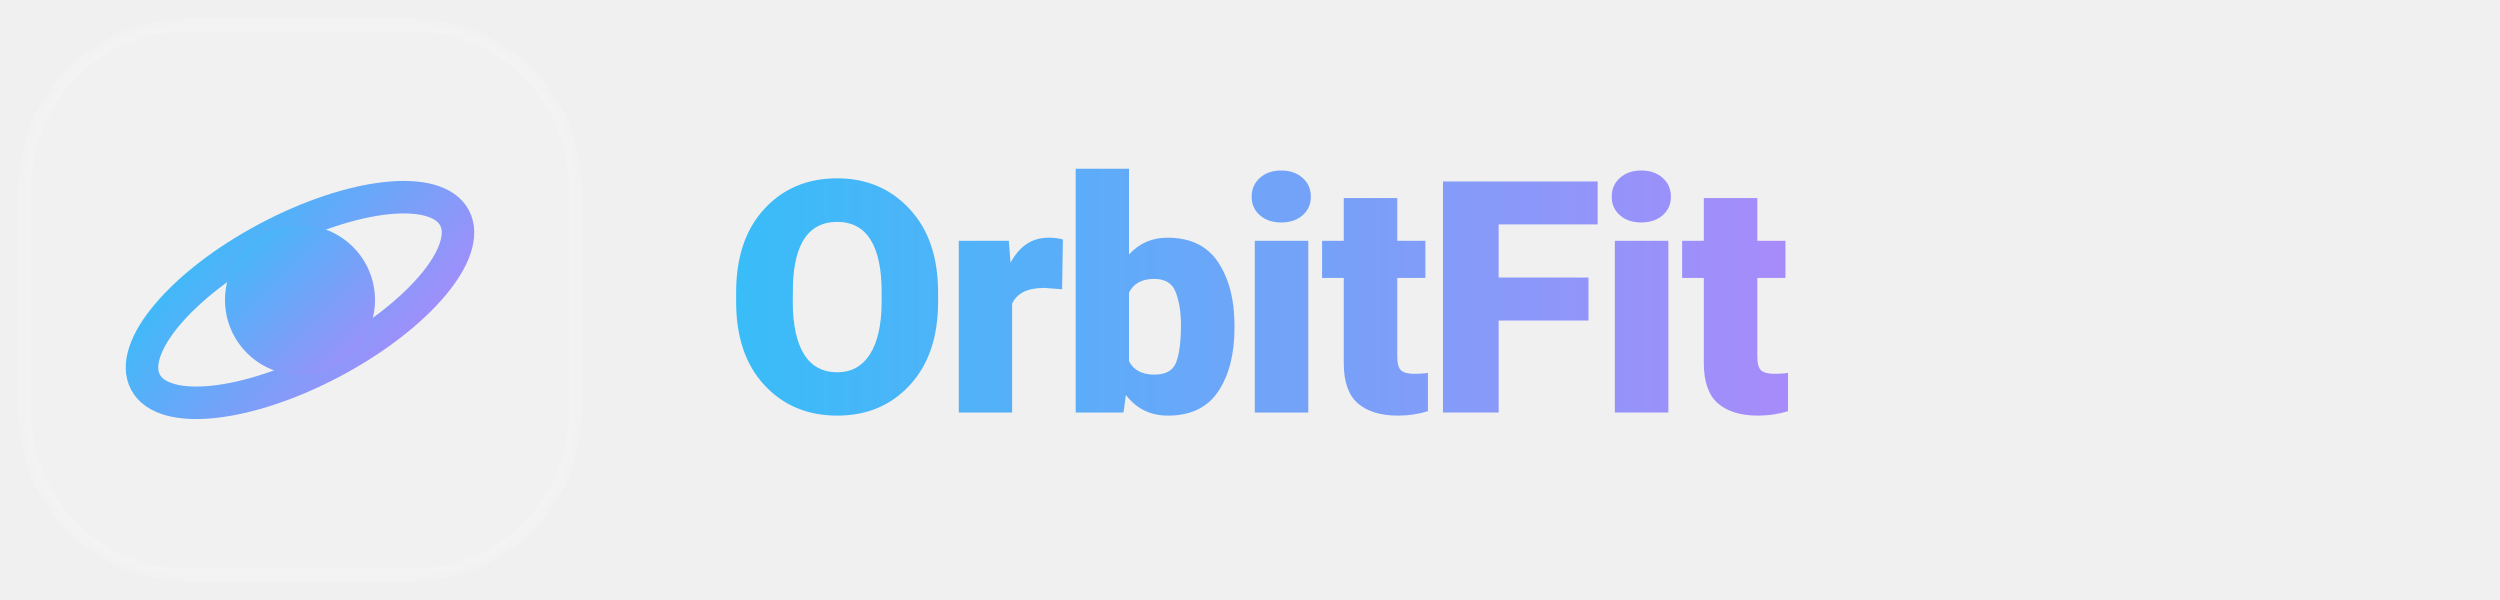
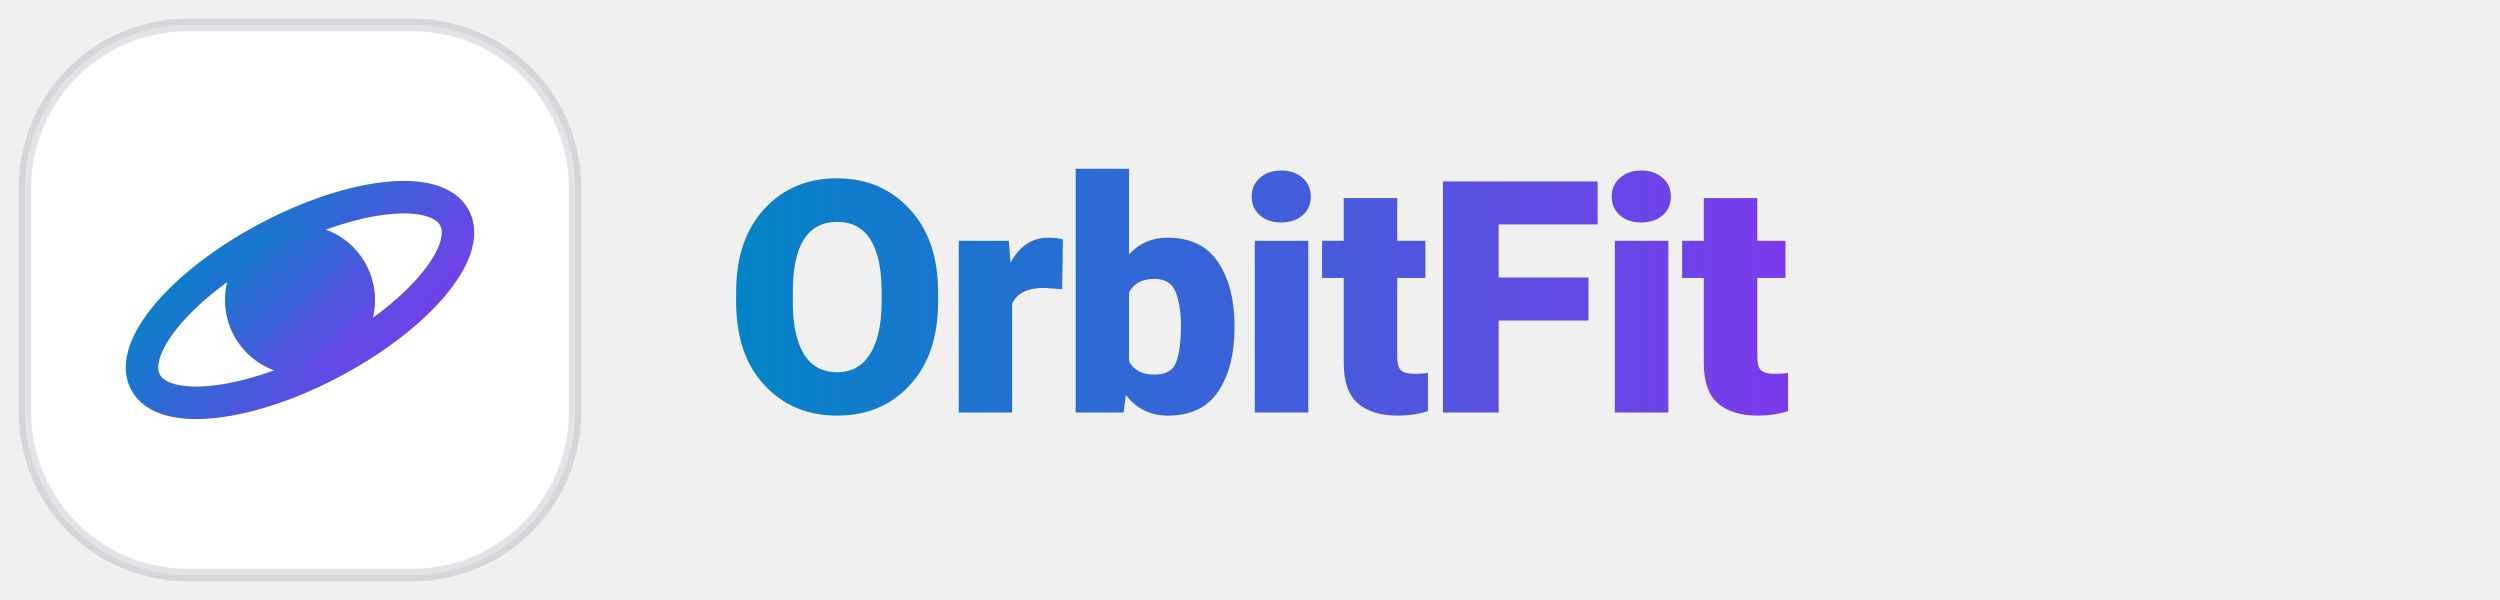
<svg xmlns="http://www.w3.org/2000/svg" viewBox="0 0 200 48" width="200" height="48">
  <defs>
    <linearGradient id="g" x1="0" y1="0" x2="1" y2="1">
-       <stop offset="0" stop-color="#38bdf8" />
-       <stop offset="1" stop-color="#a78bfa" />
+       <stop offset="0" stop-color="#0284c7" />
+       <stop offset="1" stop-color="#7c3aed" />
    </linearGradient>
    <linearGradient id="t" x1="0" y1="0" x2="1" y2="0">
-       <stop offset="0" stop-color="#38bdf8" />
-       <stop offset="1" stop-color="#a78bfa" />
+       <stop offset="0" stop-color="#0284c7" />
+       <stop offset="1" stop-color="#7c3aed" />
    </linearGradient>
  </defs>
-   <rect x="2" y="2" width="44" height="44" rx="13" fill="rgba(255,255,255,.08)" stroke="rgba(255,255,255,.16)" />
+   <rect x="2" y="2" width="44" height="44" rx="13" fill="#ffffff" stroke="rgba(15,23,42,.12)" />
  <ellipse cx="24" cy="24" rx="14" ry="5.6" transform="rotate(-28 24 24)" fill="none" stroke="url(#g)" stroke-width="2.6" />
  <circle cx="24" cy="24" r="6" fill="url(#g)" />
  <text x="58" y="33" font-family="system-ui, 'Segoe UI', Roboto, sans-serif" font-size="26" font-weight="800" letter-spacing="-0.5" fill="url(#t)">OrbitFit</text>
</svg>
